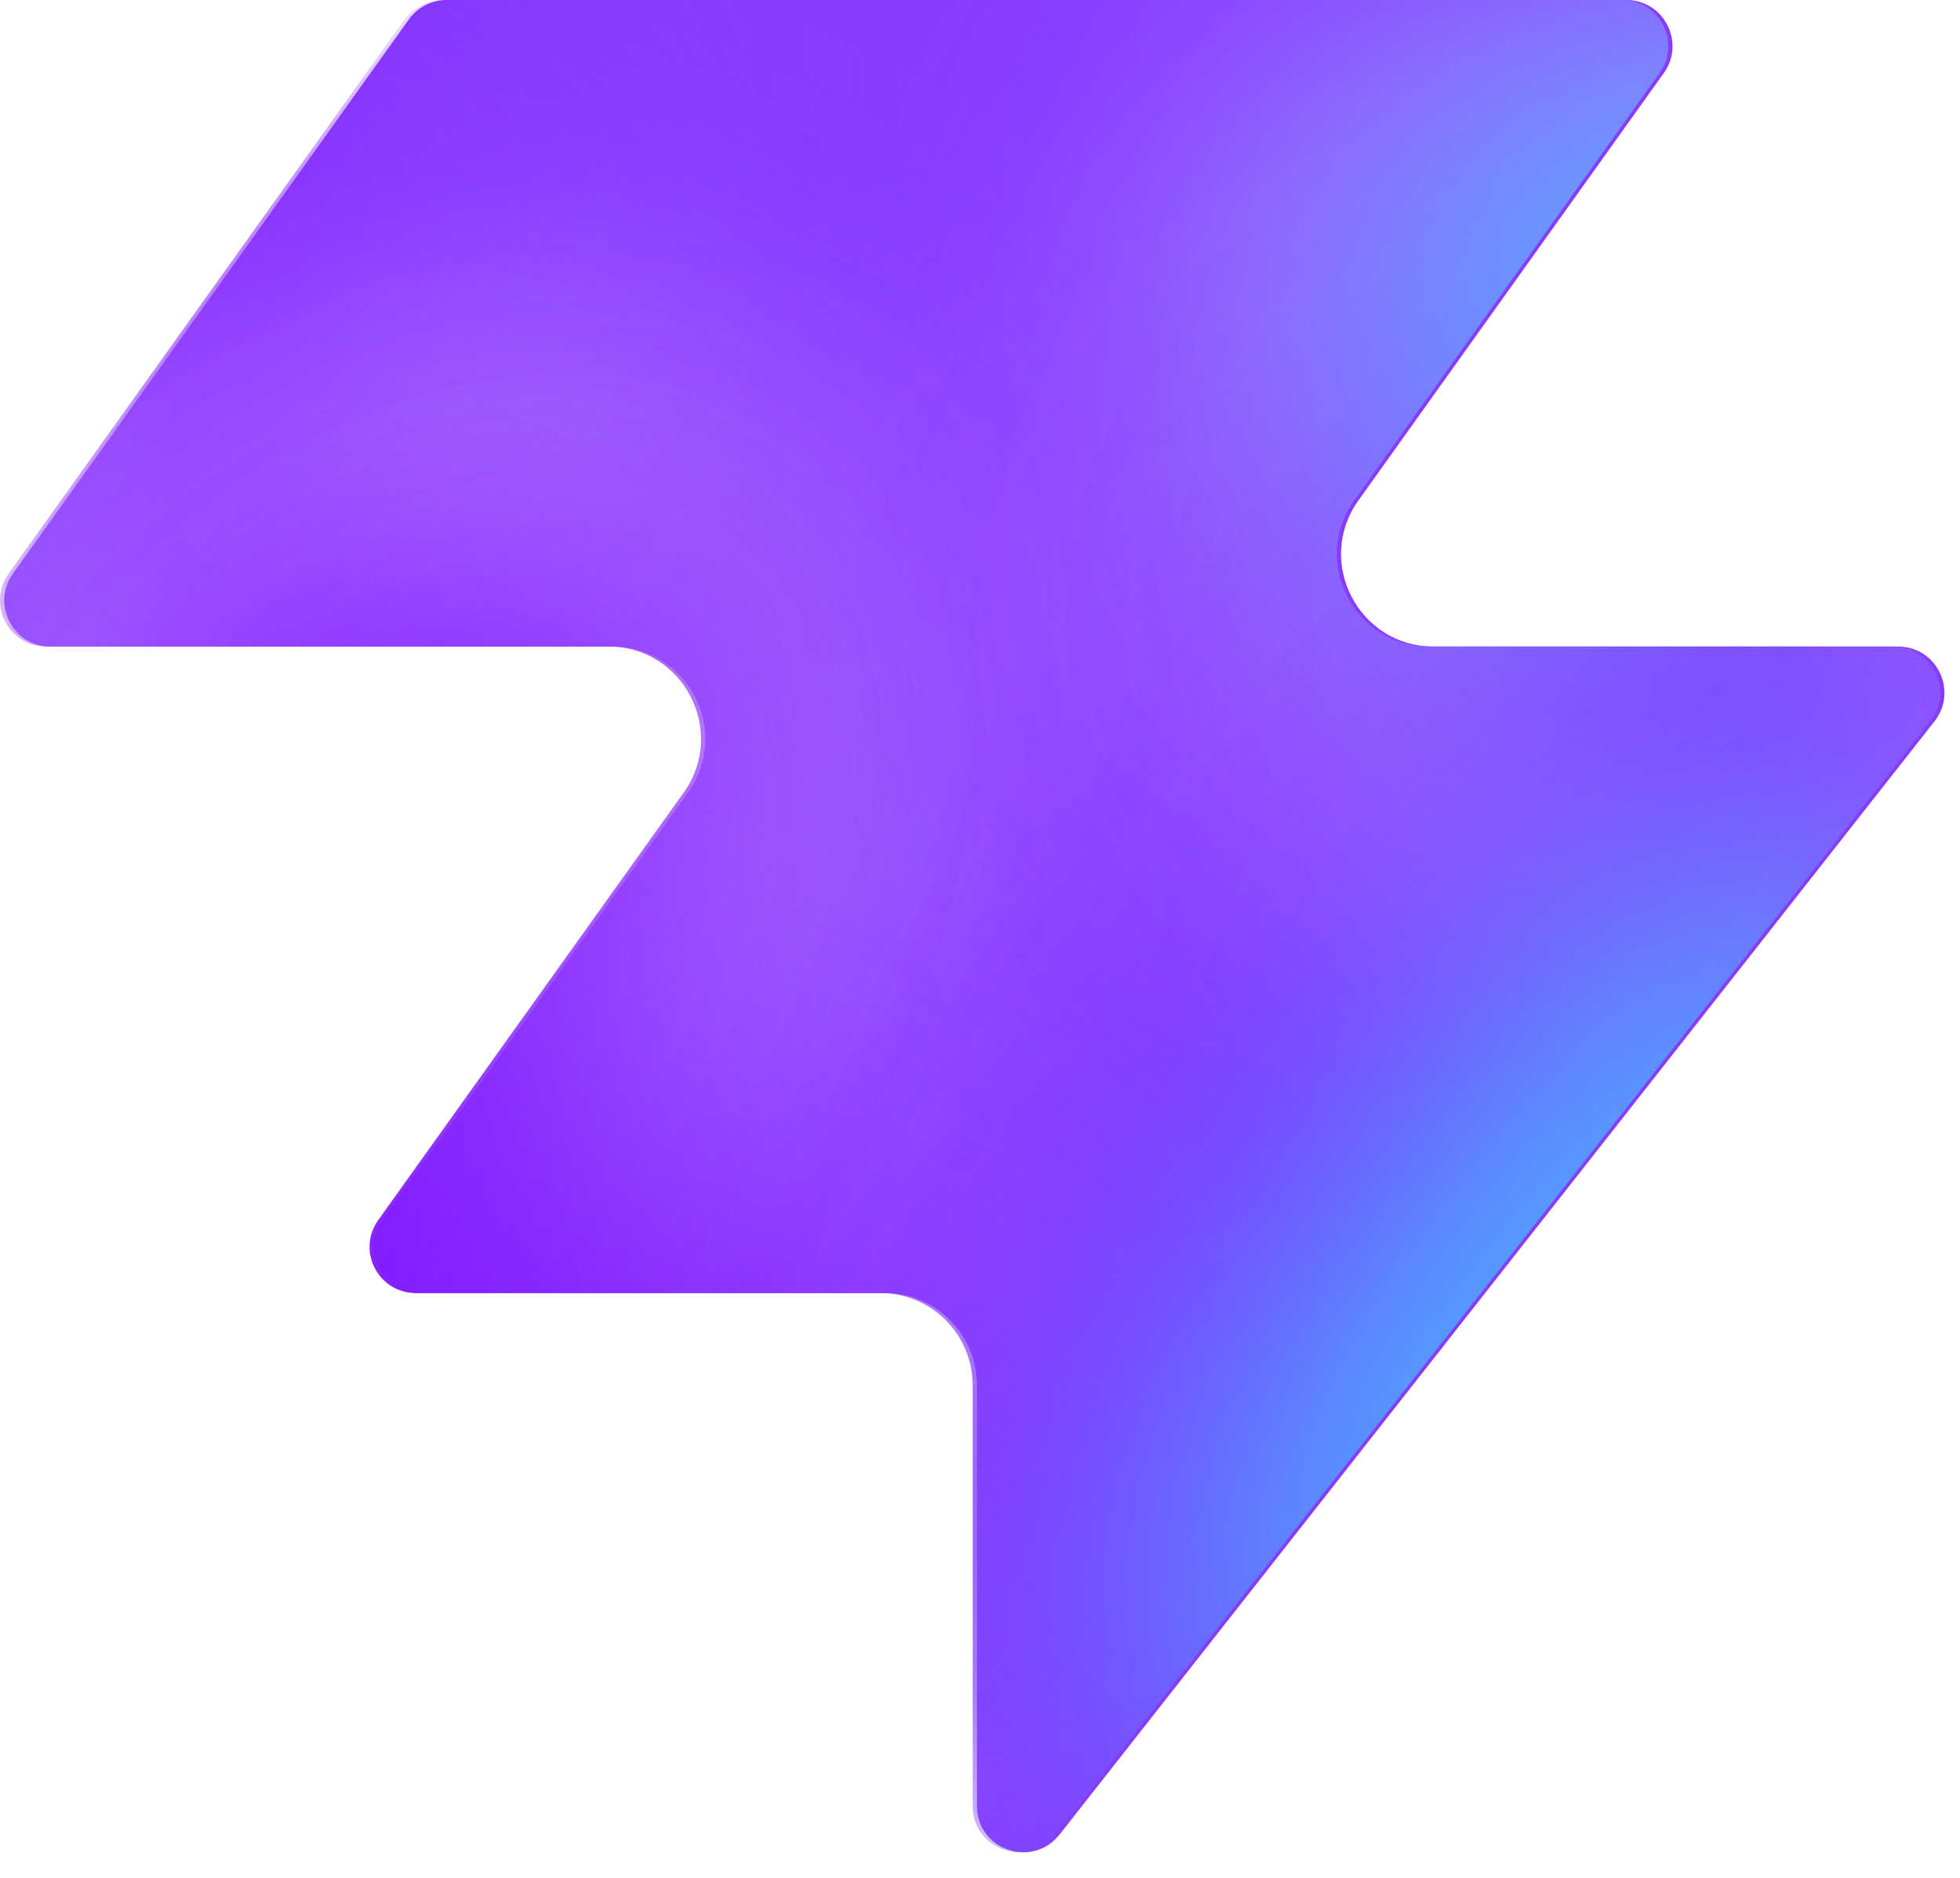
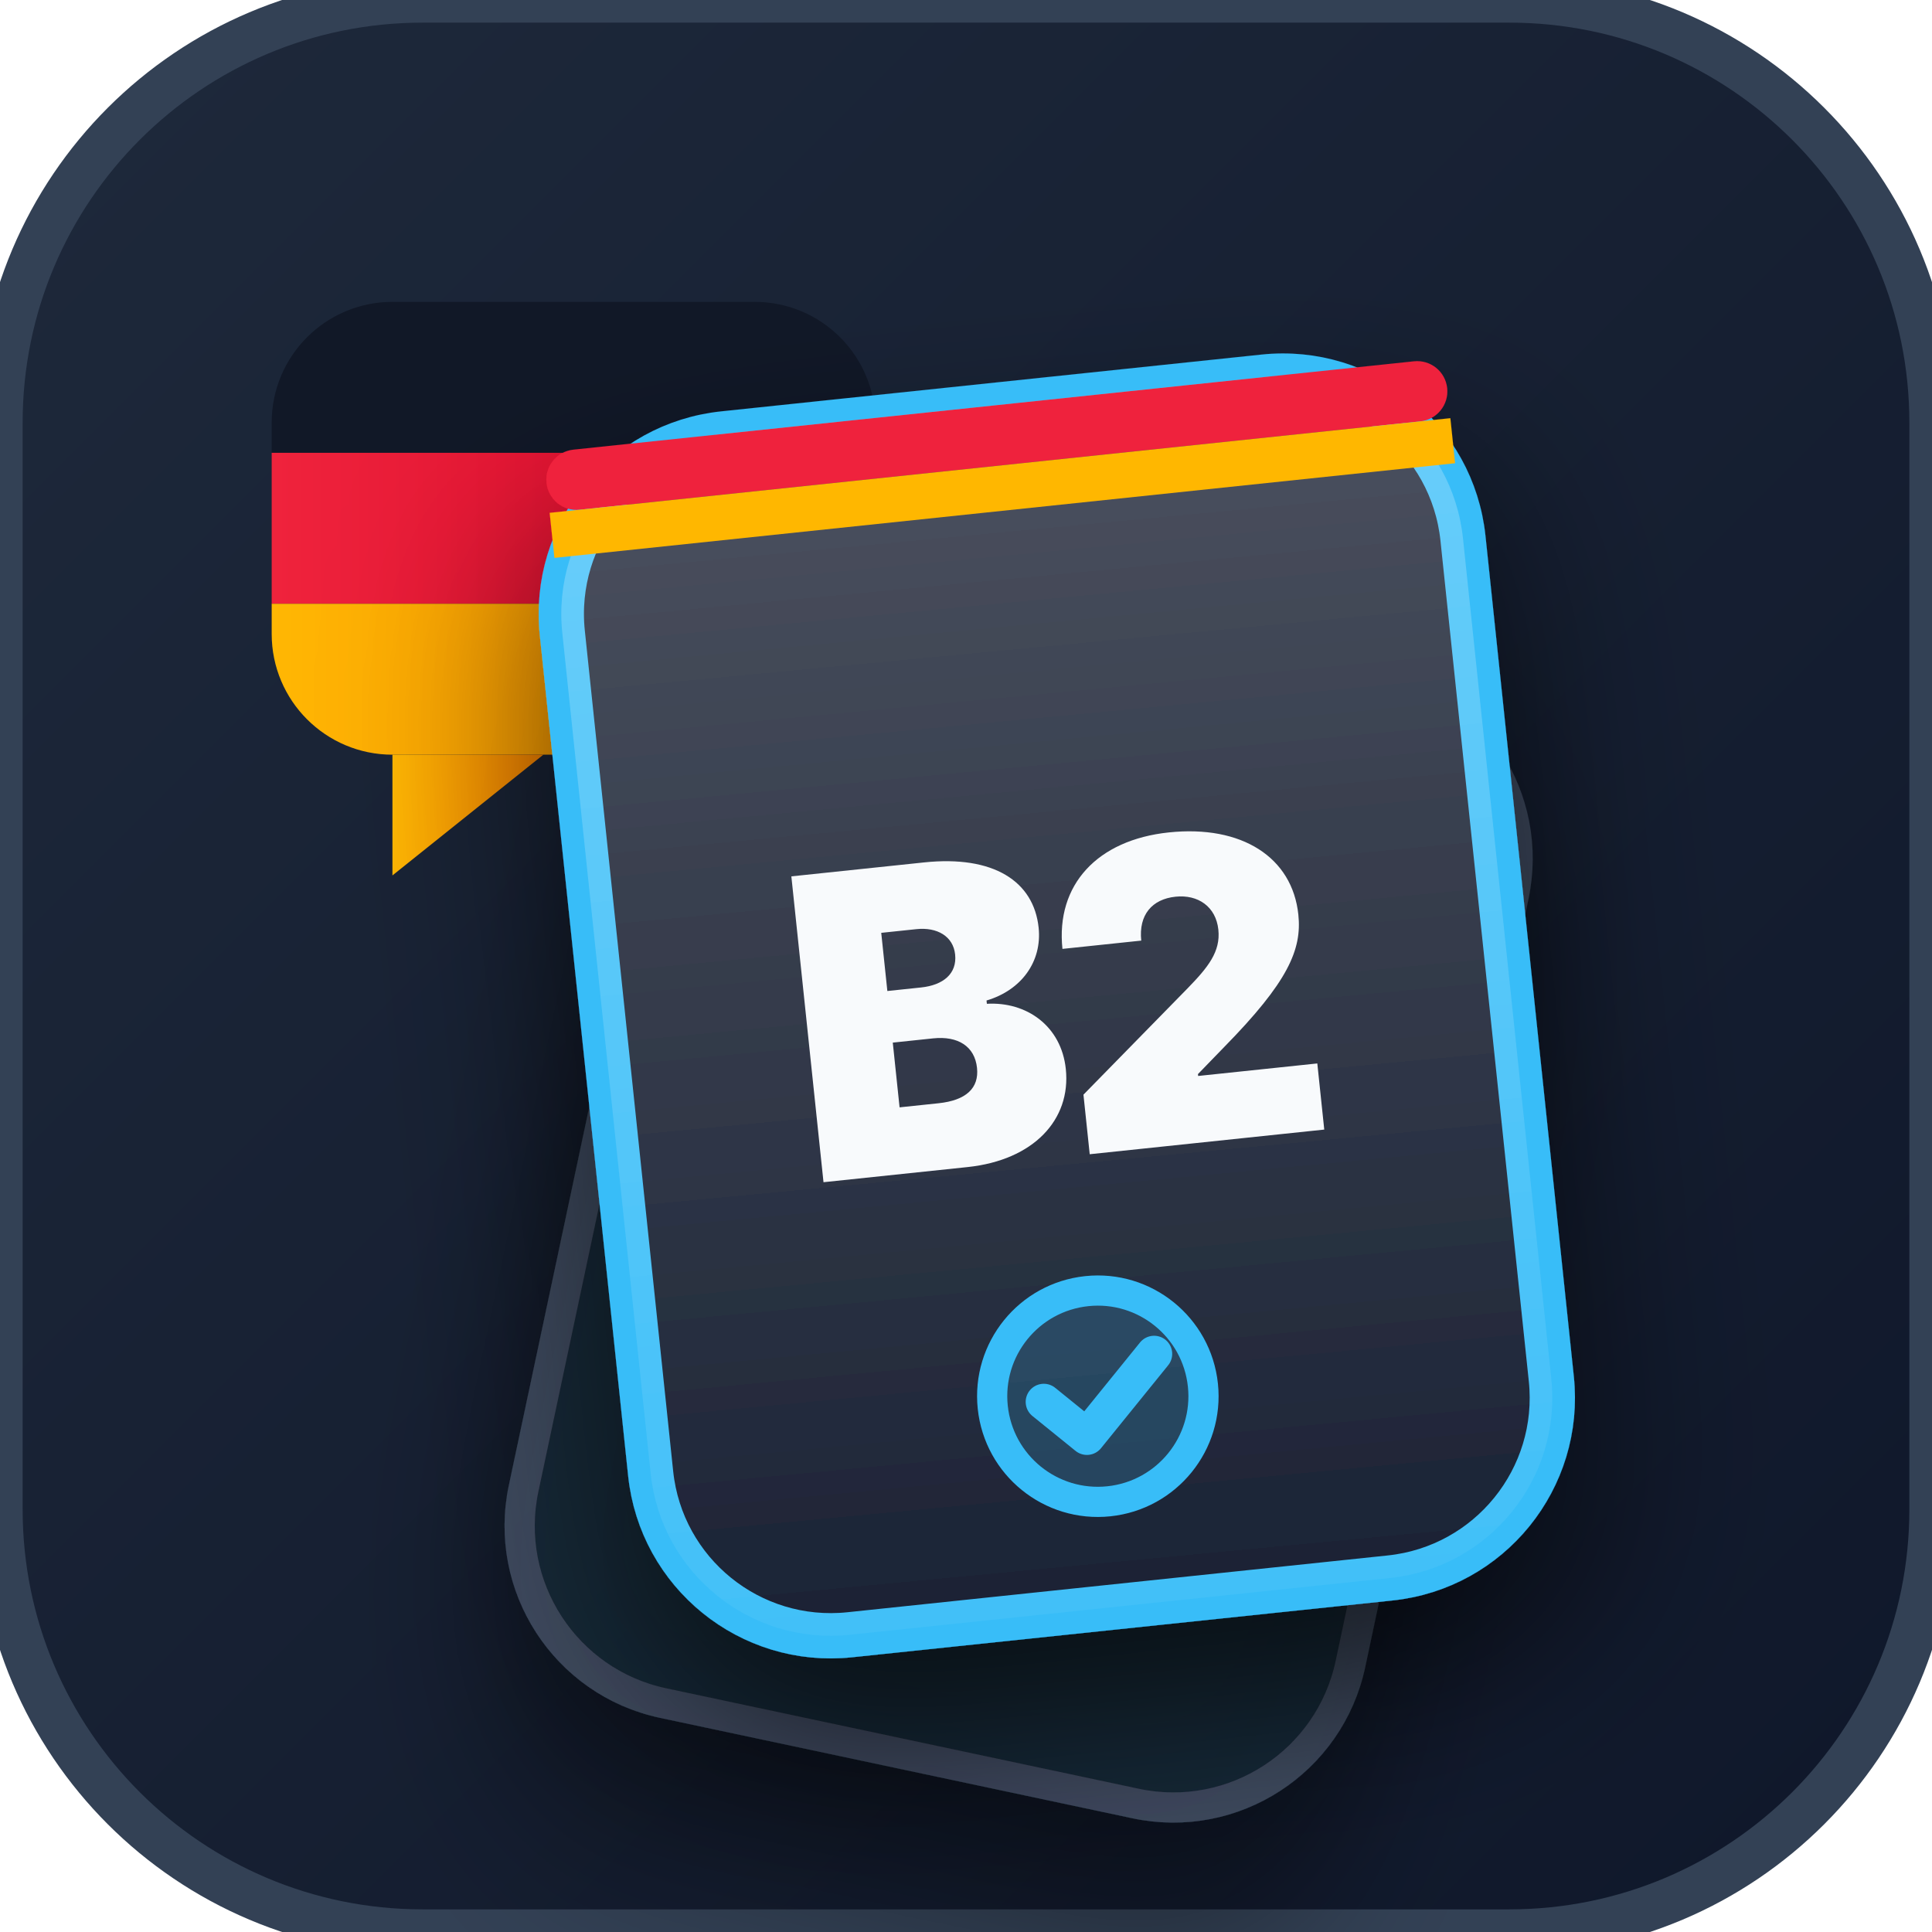
- <svg xmlns="http://www.w3.org/2000/svg" width="48" height="46" fill="none" viewBox="0 0 48 46">
-   <path fill="#863bff" d="M25.946 44.938c-.664.845-2.021.375-2.021-.698V33.937a2.26 2.26 0 0 0-2.262-2.262H10.287c-.92 0-1.456-1.04-.92-1.788l7.48-10.471c1.07-1.497 0-3.578-1.842-3.578H1.237c-.92 0-1.456-1.04-.92-1.788L10.013.474c.214-.297.556-.474.92-.474h28.894c.92 0 1.456 1.04.92 1.788l-7.48 10.471c-1.07 1.498 0 3.579 1.842 3.579h11.377c.943 0 1.473 1.088.89 1.83L25.947 44.94z" style="fill:#863bff;fill:color(display-p3 .525 .23 1);fill-opacity:1" />
-   <mask id="a" width="48" height="46" x="0" y="0" maskUnits="userSpaceOnUse" style="mask-type:alpha">
-     <path fill="#000" d="M25.842 44.938c-.664.844-2.021.375-2.021-.698V33.937a2.26 2.26 0 0 0-2.262-2.262H10.183c-.92 0-1.456-1.04-.92-1.788l7.48-10.471c1.07-1.498 0-3.579-1.842-3.579H1.133c-.92 0-1.456-1.04-.92-1.787L9.91.473c.214-.297.556-.474.92-.474h28.894c.92 0 1.456 1.04.92 1.788l-7.48 10.471c-1.07 1.498 0 3.578 1.842 3.578h11.377c.943 0 1.473 1.088.89 1.832L25.843 44.94z" style="fill:#000;fill-opacity:1" />
-   </mask>
-   <g mask="url(#a)">
-     <g filter="url(#b)">
-       <ellipse cx="5.508" cy="14.704" fill="#ede6ff" rx="5.508" ry="14.704" style="fill:#ede6ff;fill:color(display-p3 .927 .903 1);fill-opacity:1" transform="matrix(.00324 1 1 -.00324 -4.47 31.516)" />
-     </g>
-     <g filter="url(#c)">
-       <ellipse cx="10.399" cy="29.851" fill="#ede6ff" rx="10.399" ry="29.851" style="fill:#ede6ff;fill:color(display-p3 .927 .903 1);fill-opacity:1" transform="matrix(.00324 1 1 -.00324 -39.328 7.883)" />
-     </g>
-     <g filter="url(#d)">
-       <ellipse cx="5.508" cy="30.487" fill="#7e14ff" rx="5.508" ry="30.487" style="fill:#7e14ff;fill:color(display-p3 .492 .077 1);fill-opacity:1" transform="rotate(89.814 -25.913 -14.639)scale(1 -1)" />
-     </g>
-     <g filter="url(#e)">
-       <ellipse cx="5.508" cy="30.599" fill="#7e14ff" rx="5.508" ry="30.599" style="fill:#7e14ff;fill:color(display-p3 .492 .077 1);fill-opacity:1" transform="rotate(89.814 -32.644 -3.334)scale(1 -1)" />
-     </g>
-     <g filter="url(#f)">
-       <ellipse cx="5.508" cy="30.599" fill="#7e14ff" rx="5.508" ry="30.599" style="fill:#7e14ff;fill:color(display-p3 .492 .077 1);fill-opacity:1" transform="matrix(.00324 1 1 -.00324 -34.34 30.47)" />
-     </g>
-     <g filter="url(#g)">
-       <ellipse cx="14.072" cy="22.078" fill="#ede6ff" rx="14.072" ry="22.078" style="fill:#ede6ff;fill:color(display-p3 .927 .903 1);fill-opacity:1" transform="rotate(93.35 24.506 48.493)scale(-1 1)" />
-     </g>
-     <g filter="url(#h)">
-       <ellipse cx="3.47" cy="21.501" fill="#7e14ff" rx="3.47" ry="21.501" style="fill:#7e14ff;fill:color(display-p3 .492 .077 1);fill-opacity:1" transform="rotate(89.009 28.708 47.59)scale(-1 1)" />
-     </g>
-     <g filter="url(#i)">
-       <ellipse cx="3.47" cy="21.501" fill="#7e14ff" rx="3.47" ry="21.501" style="fill:#7e14ff;fill:color(display-p3 .492 .077 1);fill-opacity:1" transform="rotate(89.009 28.708 47.59)scale(-1 1)" />
-     </g>
-     <g filter="url(#j)">
-       <ellipse cx=".387" cy="8.972" fill="#7e14ff" rx="4.407" ry="29.108" style="fill:#7e14ff;fill:color(display-p3 .492 .077 1);fill-opacity:1" transform="rotate(39.51 .387 8.972)" />
-     </g>
-     <g filter="url(#k)">
-       <ellipse cx="47.523" cy="-6.092" fill="#7e14ff" rx="4.407" ry="29.108" style="fill:#7e14ff;fill:color(display-p3 .492 .077 1);fill-opacity:1" transform="rotate(37.892 47.523 -6.092)" />
-     </g>
-     <g filter="url(#l)">
-       <ellipse cx="41.412" cy="6.333" fill="#47bfff" rx="5.971" ry="9.665" style="fill:#47bfff;fill:color(display-p3 .28 .748 1);fill-opacity:1" transform="rotate(37.892 41.412 6.333)" />
-     </g>
-     <g filter="url(#m)">
-       <ellipse cx="-1.879" cy="38.332" fill="#7e14ff" rx="4.407" ry="29.108" style="fill:#7e14ff;fill:color(display-p3 .492 .077 1);fill-opacity:1" transform="rotate(37.892 -1.88 38.332)" />
-     </g>
-     <g filter="url(#n)">
-       <ellipse cx="-1.879" cy="38.332" fill="#7e14ff" rx="4.407" ry="29.108" style="fill:#7e14ff;fill:color(display-p3 .492 .077 1);fill-opacity:1" transform="rotate(37.892 -1.88 38.332)" />
-     </g>
-     <g filter="url(#o)">
-       <ellipse cx="35.651" cy="29.907" fill="#7e14ff" rx="4.407" ry="29.108" style="fill:#7e14ff;fill:color(display-p3 .492 .077 1);fill-opacity:1" transform="rotate(37.892 35.651 29.907)" />
-     </g>
-     <g filter="url(#p)">
-       <ellipse cx="38.418" cy="32.4" fill="#47bfff" rx="5.971" ry="15.297" style="fill:#47bfff;fill:color(display-p3 .28 .748 1);fill-opacity:1" transform="rotate(37.892 38.418 32.4)" />
-     </g>
-   </g>
+ <svg xmlns="http://www.w3.org/2000/svg" viewBox="0 0 64 64" width="64" height="64">
  <defs>
-     <filter id="b" width="60.045" height="41.654" x="-19.77" y="16.149" color-interpolation-filters="sRGB" filterUnits="userSpaceOnUse">
-       <feFlood flood-opacity="0" result="BackgroundImageFix" />
-       <feBlend in="SourceGraphic" in2="BackgroundImageFix" result="shape" />
-       <feGaussianBlur result="effect1_foregroundBlur_2002_17158" stdDeviation="7.659" />
-     </filter>
-     <filter id="c" width="90.34" height="51.437" x="-54.613" y="-7.533" color-interpolation-filters="sRGB" filterUnits="userSpaceOnUse">
-       <feFlood flood-opacity="0" result="BackgroundImageFix" />
-       <feBlend in="SourceGraphic" in2="BackgroundImageFix" result="shape" />
-       <feGaussianBlur result="effect1_foregroundBlur_2002_17158" stdDeviation="7.659" />
-     </filter>
-     <filter id="d" width="79.355" height="29.4" x="-49.64" y="2.03" color-interpolation-filters="sRGB" filterUnits="userSpaceOnUse">
-       <feFlood flood-opacity="0" result="BackgroundImageFix" />
-       <feBlend in="SourceGraphic" in2="BackgroundImageFix" result="shape" />
-       <feGaussianBlur result="effect1_foregroundBlur_2002_17158" stdDeviation="4.596" />
-     </filter>
-     <filter id="e" width="79.579" height="29.4" x="-45.045" y="20.029" color-interpolation-filters="sRGB" filterUnits="userSpaceOnUse">
-       <feFlood flood-opacity="0" result="BackgroundImageFix" />
-       <feBlend in="SourceGraphic" in2="BackgroundImageFix" result="shape" />
-       <feGaussianBlur result="effect1_foregroundBlur_2002_17158" stdDeviation="4.596" />
-     </filter>
-     <filter id="f" width="79.579" height="29.4" x="-43.513" y="21.178" color-interpolation-filters="sRGB" filterUnits="userSpaceOnUse">
-       <feFlood flood-opacity="0" result="BackgroundImageFix" />
-       <feBlend in="SourceGraphic" in2="BackgroundImageFix" result="shape" />
-       <feGaussianBlur result="effect1_foregroundBlur_2002_17158" stdDeviation="4.596" />
-     </filter>
-     <filter id="g" width="74.749" height="58.852" x="15.756" y="-17.901" color-interpolation-filters="sRGB" filterUnits="userSpaceOnUse">
-       <feFlood flood-opacity="0" result="BackgroundImageFix" />
-       <feBlend in="SourceGraphic" in2="BackgroundImageFix" result="shape" />
-       <feGaussianBlur result="effect1_foregroundBlur_2002_17158" stdDeviation="7.659" />
-     </filter>
-     <filter id="h" width="61.377" height="25.362" x="23.548" y="2.284" color-interpolation-filters="sRGB" filterUnits="userSpaceOnUse">
-       <feFlood flood-opacity="0" result="BackgroundImageFix" />
-       <feBlend in="SourceGraphic" in2="BackgroundImageFix" result="shape" />
-       <feGaussianBlur result="effect1_foregroundBlur_2002_17158" stdDeviation="4.596" />
-     </filter>
-     <filter id="i" width="61.377" height="25.362" x="23.548" y="2.284" color-interpolation-filters="sRGB" filterUnits="userSpaceOnUse">
-       <feFlood flood-opacity="0" result="BackgroundImageFix" />
-       <feBlend in="SourceGraphic" in2="BackgroundImageFix" result="shape" />
-       <feGaussianBlur result="effect1_foregroundBlur_2002_17158" stdDeviation="4.596" />
-     </filter>
-     <filter id="j" width="56.045" height="63.649" x="-27.636" y="-22.853" color-interpolation-filters="sRGB" filterUnits="userSpaceOnUse">
-       <feFlood flood-opacity="0" result="BackgroundImageFix" />
-       <feBlend in="SourceGraphic" in2="BackgroundImageFix" result="shape" />
-       <feGaussianBlur result="effect1_foregroundBlur_2002_17158" stdDeviation="4.596" />
-     </filter>
-     <filter id="k" width="54.814" height="64.646" x="20.116" y="-38.415" color-interpolation-filters="sRGB" filterUnits="userSpaceOnUse">
-       <feFlood flood-opacity="0" result="BackgroundImageFix" />
-       <feBlend in="SourceGraphic" in2="BackgroundImageFix" result="shape" />
-       <feGaussianBlur result="effect1_foregroundBlur_2002_17158" stdDeviation="4.596" />
-     </filter>
-     <filter id="l" width="33.541" height="35.313" x="24.641" y="-11.323" color-interpolation-filters="sRGB" filterUnits="userSpaceOnUse">
-       <feFlood flood-opacity="0" result="BackgroundImageFix" />
-       <feBlend in="SourceGraphic" in2="BackgroundImageFix" result="shape" />
-       <feGaussianBlur result="effect1_foregroundBlur_2002_17158" stdDeviation="4.596" />
-     </filter>
-     <filter id="m" width="54.814" height="64.646" x="-29.286" y="6.009" color-interpolation-filters="sRGB" filterUnits="userSpaceOnUse">
-       <feFlood flood-opacity="0" result="BackgroundImageFix" />
-       <feBlend in="SourceGraphic" in2="BackgroundImageFix" result="shape" />
-       <feGaussianBlur result="effect1_foregroundBlur_2002_17158" stdDeviation="4.596" />
-     </filter>
-     <filter id="n" width="54.814" height="64.646" x="-29.286" y="6.009" color-interpolation-filters="sRGB" filterUnits="userSpaceOnUse">
-       <feFlood flood-opacity="0" result="BackgroundImageFix" />
-       <feBlend in="SourceGraphic" in2="BackgroundImageFix" result="shape" />
-       <feGaussianBlur result="effect1_foregroundBlur_2002_17158" stdDeviation="4.596" />
-     </filter>
-     <filter id="o" width="54.814" height="64.646" x="8.244" y="-2.416" color-interpolation-filters="sRGB" filterUnits="userSpaceOnUse">
-       <feFlood flood-opacity="0" result="BackgroundImageFix" />
-       <feBlend in="SourceGraphic" in2="BackgroundImageFix" result="shape" />
-       <feGaussianBlur result="effect1_foregroundBlur_2002_17158" stdDeviation="4.596" />
-     </filter>
-     <filter id="p" width="39.409" height="43.623" x="18.713" y="10.588" color-interpolation-filters="sRGB" filterUnits="userSpaceOnUse">
-       <feFlood flood-opacity="0" result="BackgroundImageFix" />
-       <feBlend in="SourceGraphic" in2="BackgroundImageFix" result="shape" />
-       <feGaussianBlur result="effect1_foregroundBlur_2002_17158" stdDeviation="4.596" />
+     <linearGradient id="bgGrad" x1="0" y1="0" x2="1" y2="1">
+       <stop offset="0%" stop-color="#1e293b" />
+       <stop offset="100%" stop-color="#0f172a" />
+     </linearGradient>
+     <linearGradient id="glassGrad" x1="0" y1="0" x2="0" y2="1">
+       <stop offset="0%" stop-color="#ffffff" stop-opacity="0.25" />
+       <stop offset="100%" stop-color="#ffffff" stop-opacity="0.05" />
+     </linearGradient>
+     <linearGradient id="goldGrad" x1="0" y1="0" x2="1" y2="0">
+       <stop offset="0%" stop-color="#ffb703" />
+       <stop offset="100%" stop-color="#fb8500" />
+     </linearGradient>
+     <linearGradient id="redGrad" x1="0" y1="0" x2="1" y2="0">
+       <stop offset="0%" stop-color="#ef233c" />
+       <stop offset="100%" stop-color="#d90429" />
+     </linearGradient>
+     <linearGradient id="cyanNeon" x1="0" y1="0" x2="1" y2="1">
+       <stop offset="0%" stop-color="#38bdf8" />
+       <stop offset="100%" stop-color="#0284c7" />
+     </linearGradient>
+     <filter id="cardShadow" x="-20%" y="-20%" width="140%" height="140%">
+       <feDropShadow dx="0" dy="3" stdDeviation="3" flood-color="#000000" flood-opacity="0.6" />
    </filter>
  </defs>
+   <rect width="64" height="64" rx="14" fill="url(#bgGrad)" stroke="#334155" stroke-width="1.5" />
+   <g transform="translate(9, 10)">
+     <clipPath id="bubbleClip">
+       <rect width="20" height="15" rx="4" />
+     </clipPath>
+     <g clip-path="url(#bubbleClip)">
+       <rect x="0" y="0" width="20" height="5" fill="#111827" />
+       <rect x="0" y="5" width="20" height="5" fill="url(#redGrad)" />
+       <rect x="0" y="10" width="20" height="5" fill="url(#goldGrad)" />
+     </g>
+     <polygon points="4,15 4,19 9,15" fill="url(#goldGrad)" />
+   </g>
+   <g transform="translate(24, 18) rotate(12)" filter="url(#cardShadow)">
+     <rect width="28" height="38" rx="6" fill="#1e293b" stroke="#475569" stroke-width="1" opacity="0.8" />
+   </g>
+   <g transform="translate(18, 15) rotate(-6)" filter="url(#cardShadow)">
+     <rect width="30" height="40" rx="6" fill="#0f172a" stroke="#38bdf8" stroke-width="1.5" />
+     <rect width="30" height="40" rx="6" fill="url(#glassGrad)" />
+     <rect x="0" y="0" width="30" height="2" fill="#ef233c" rx="1" />
+     <rect x="0" y="2" width="30" height="1.5" fill="#ffb703" />
+     <text x="15" y="25" text-anchor="middle" fill="#f8fafc" font-family="system-ui, -apple-system, sans-serif" font-size="14" font-weight="900" letter-spacing="-0.5">B2</text>
+     <circle cx="15" cy="33" r="3.5" fill="#38bdf8" fill-opacity="0.2" stroke="#38bdf8" stroke-width="1" />
+     <polyline points="13.2,33 14.5,34.3 17,31.8" fill="none" stroke="#38bdf8" stroke-width="1.2" stroke-linecap="round" stroke-linejoin="round" />
+   </g>
</svg>
